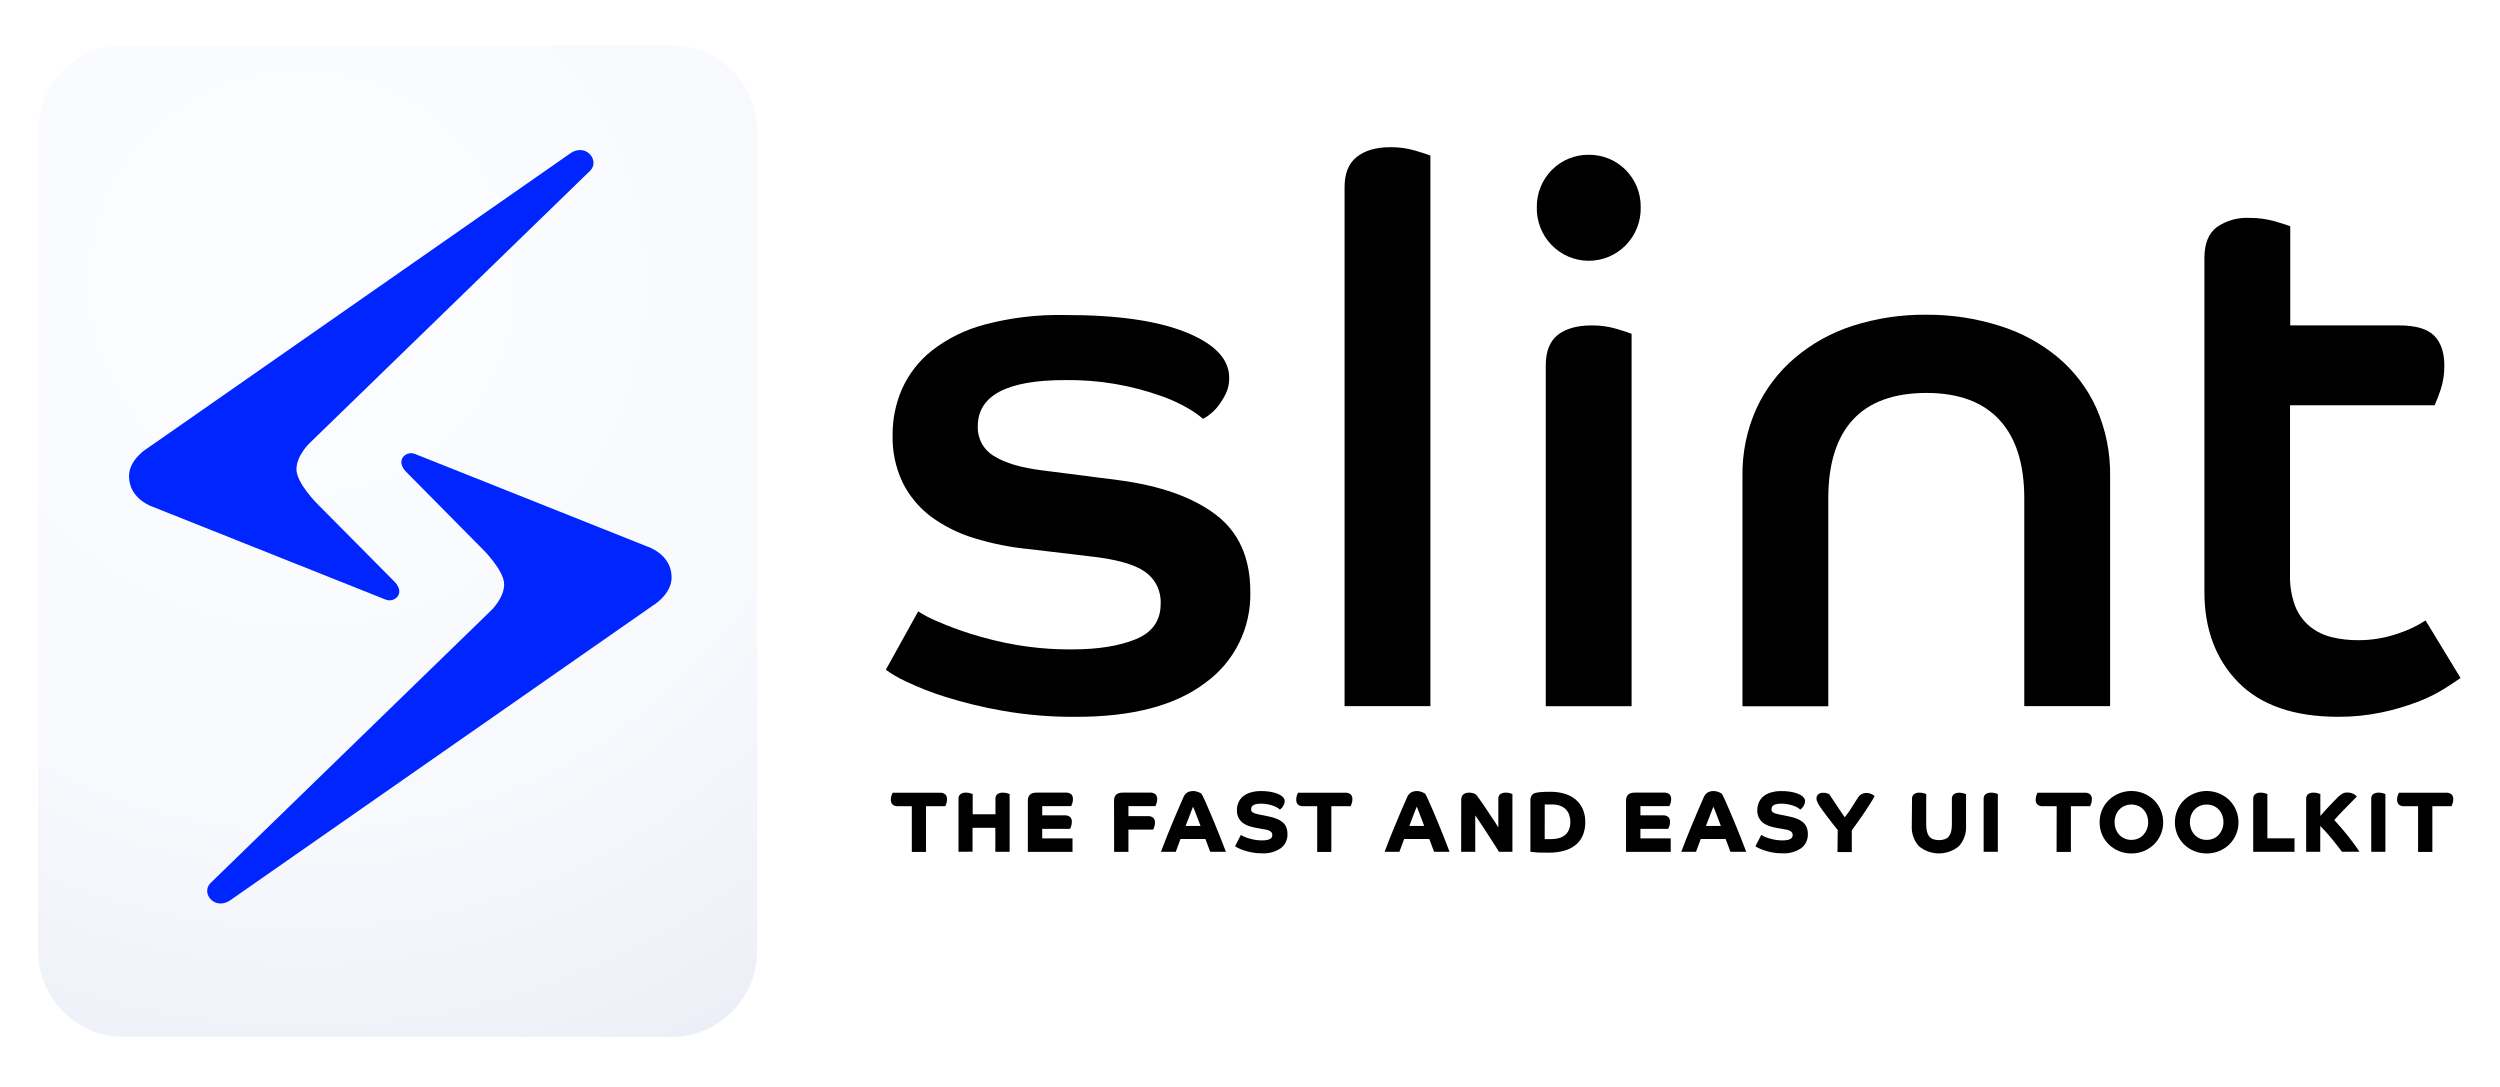
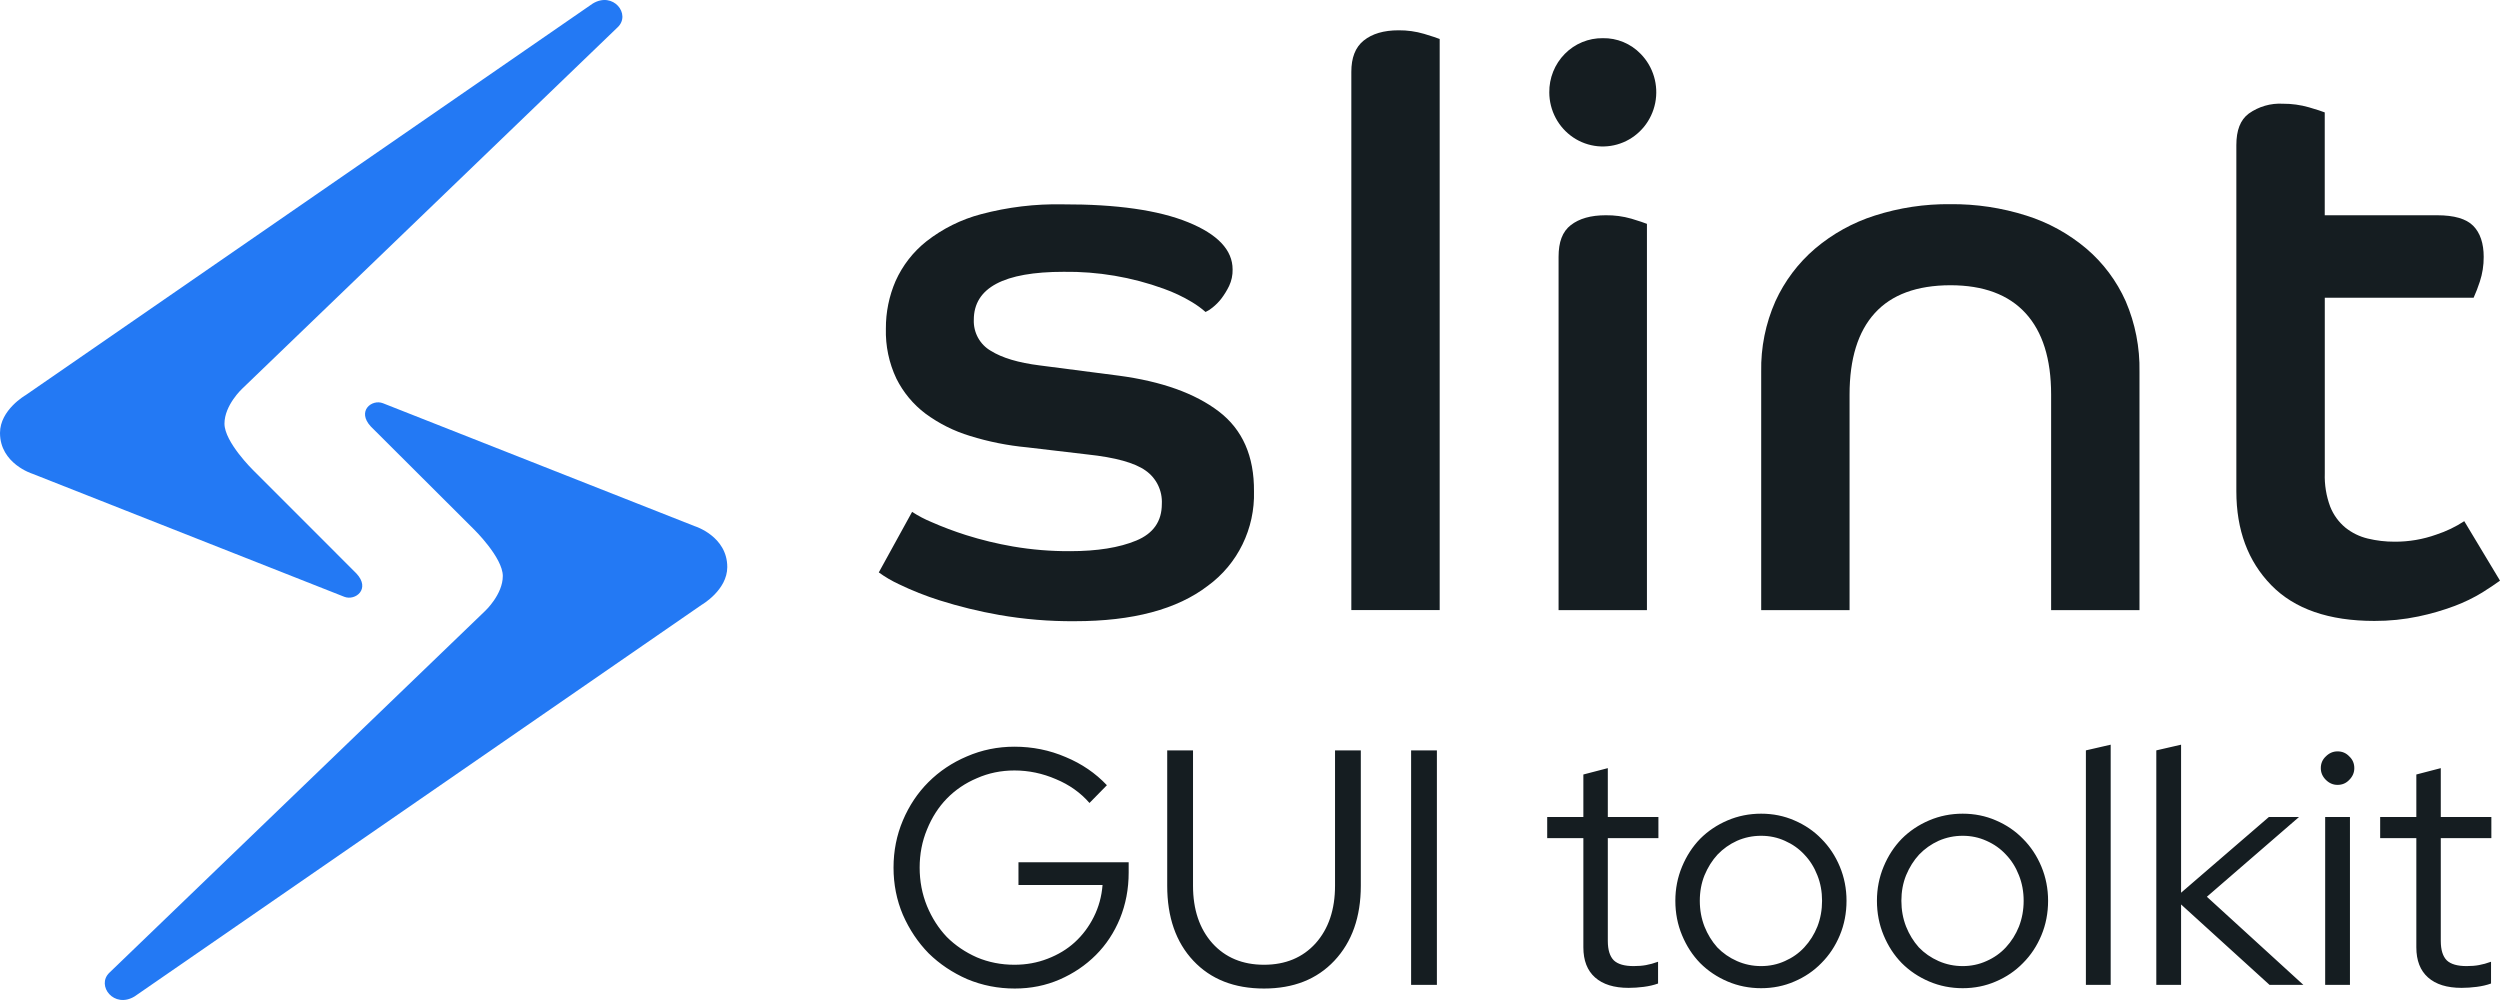
- <svg xmlns="http://www.w3.org/2000/svg" width="214" height="93" viewBox="0 0 214 93" fill="none">
-   <path d="M57.487 3.875H10.583C6.535 3.875 3.254 7.18 3.254 11.256V81.375C3.254 85.451 6.535 88.756 10.583 88.756H57.487C61.534 88.756 64.816 85.451 64.816 81.375V11.256C64.816 7.18 61.534 3.875 57.487 3.875Z" fill="url(#paint0_radial_1014_7487)" />
-   <path d="M19.641 77.109L55.856 51.855C55.856 51.855 57.49 50.91 57.49 49.419C57.49 47.434 55.424 46.788 55.424 46.788L35.501 38.85C34.79 38.569 33.811 39.359 34.727 40.352L41.323 47.017C41.323 47.017 43.155 48.825 43.155 50.013C43.155 51.202 42.034 52.261 42.034 52.261L18.029 75.581C17.175 76.411 18.322 77.917 19.641 77.109Z" fill="#0025FF" />
-   <path d="M48.894 13.075L12.679 38.329C12.679 38.329 11.044 39.274 11.044 40.765C11.044 42.75 13.111 43.396 13.111 43.396L33.034 51.334C33.745 51.611 34.727 50.825 33.808 49.832L27.208 43.178C27.208 43.178 25.376 41.37 25.376 40.178C25.376 38.986 26.501 37.931 26.501 37.931L50.521 14.61C51.36 13.769 50.202 12.263 48.894 13.075Z" fill="#0025FF" />
-   <path d="M78.051 69.012H76.879C76.706 69.029 76.534 68.977 76.399 68.868C76.349 68.812 76.31 68.746 76.285 68.674C76.261 68.602 76.251 68.527 76.256 68.451C76.255 68.326 76.275 68.201 76.314 68.082C76.34 68.005 76.372 67.929 76.41 67.857H80.441C80.613 67.839 80.786 67.891 80.921 68.001C80.971 68.057 81.01 68.123 81.034 68.195C81.059 68.266 81.069 68.342 81.064 68.418C81.066 68.543 81.046 68.668 81.005 68.787C80.981 68.865 80.95 68.941 80.91 69.012H79.268V72.924H78.051V69.012Z" fill="black" />
-   <path d="M82.049 72.913V68.396C82.04 68.316 82.052 68.235 82.083 68.161C82.114 68.087 82.163 68.021 82.225 67.971C82.363 67.884 82.524 67.842 82.687 67.85C82.811 67.847 82.934 67.865 83.053 67.901L83.262 67.968V69.702H85.212V68.396C85.203 68.316 85.215 68.235 85.245 68.161C85.276 68.087 85.325 68.021 85.388 67.971C85.525 67.884 85.686 67.842 85.849 67.85C85.973 67.847 86.097 67.865 86.216 67.901L86.424 67.968V72.913H85.201V70.857H83.251V72.902L82.049 72.913Z" fill="black" />
-   <path d="M87.982 68.55C87.982 68.082 88.224 67.849 88.715 67.849H91.221C91.394 67.833 91.566 67.884 91.701 67.993C91.752 68.049 91.79 68.115 91.815 68.187C91.84 68.259 91.85 68.335 91.844 68.41C91.845 68.536 91.825 68.66 91.785 68.779C91.759 68.856 91.727 68.932 91.69 69.004H89.213V69.794H91.126C91.298 69.778 91.471 69.829 91.606 69.938C91.656 69.994 91.695 70.06 91.72 70.132C91.744 70.204 91.754 70.279 91.749 70.355C91.749 70.481 91.73 70.605 91.69 70.724C91.663 70.801 91.632 70.876 91.595 70.949H89.213V71.769H91.807V72.92H87.982V68.55Z" fill="black" />
-   <path d="M95.362 68.55C95.362 68.082 95.604 67.849 96.095 67.849H98.433C98.605 67.833 98.777 67.884 98.913 67.993C98.963 68.049 99.002 68.115 99.027 68.187C99.051 68.259 99.061 68.335 99.056 68.41C99.056 68.536 99.036 68.66 98.997 68.779C98.97 68.856 98.939 68.932 98.902 69.004H96.593V69.861H98.242C98.415 69.844 98.587 69.895 98.722 70.004C98.773 70.061 98.811 70.127 98.836 70.198C98.861 70.27 98.871 70.346 98.865 70.421C98.866 70.547 98.846 70.672 98.806 70.791C98.78 70.868 98.748 70.943 98.711 71.016H96.593V72.92H95.369L95.362 68.55Z" fill="black" />
-   <path d="M99.378 72.913C99.481 72.637 99.603 72.316 99.745 71.95C99.891 71.58 100.049 71.193 100.217 70.783C100.386 70.374 100.562 69.953 100.745 69.525C100.928 69.097 101.111 68.683 101.284 68.285C101.348 68.105 101.467 67.95 101.624 67.842C101.786 67.751 101.97 67.707 102.156 67.716C102.238 67.715 102.321 67.725 102.401 67.746C102.476 67.762 102.548 67.785 102.617 67.816C102.671 67.837 102.722 67.863 102.771 67.894L102.845 67.938C102.951 68.127 103.047 68.322 103.134 68.521C103.255 68.787 103.383 69.086 103.526 69.418C103.669 69.75 103.816 70.097 103.966 70.462C104.116 70.828 104.259 71.171 104.387 71.499L104.728 72.37C104.827 72.621 104.893 72.802 104.933 72.913H103.592C103.538 72.77 103.48 72.611 103.416 72.437C103.354 72.26 103.273 72.068 103.182 71.82H101.049C100.972 72.027 100.902 72.215 100.84 72.389C100.778 72.562 100.716 72.736 100.646 72.913H99.378ZM102.764 70.698C102.716 70.566 102.658 70.414 102.595 70.252L102.412 69.772C102.354 69.617 102.299 69.473 102.247 69.344C102.196 69.215 102.156 69.115 102.126 69.052C102.097 69.119 102.057 69.219 102.009 69.344L101.848 69.765L101.665 70.241L101.489 70.698H102.764Z" fill="black" />
-   <path d="M106.219 71.466C106.282 71.509 106.349 71.548 106.417 71.581C106.543 71.641 106.673 71.693 106.806 71.736C106.984 71.791 107.165 71.838 107.348 71.876C107.568 71.918 107.791 71.939 108.015 71.938C108.172 71.942 108.33 71.928 108.484 71.898C108.58 71.878 108.672 71.842 108.755 71.791C108.813 71.756 108.856 71.703 108.88 71.639C108.9 71.584 108.91 71.525 108.909 71.466C108.909 71.41 108.896 71.354 108.871 71.304C108.847 71.253 108.811 71.209 108.766 71.174C108.606 71.073 108.424 71.011 108.235 70.994L107.502 70.861C107.304 70.823 107.108 70.774 106.916 70.713C106.729 70.651 106.553 70.561 106.392 70.448C106.24 70.33 106.115 70.182 106.025 70.012C105.923 69.809 105.873 69.583 105.879 69.355C105.878 69.136 105.921 68.919 106.003 68.717C106.085 68.518 106.21 68.34 106.37 68.196C106.561 68.038 106.781 67.918 107.018 67.846C107.316 67.753 107.627 67.71 107.938 67.716C108.161 67.713 108.384 67.727 108.605 67.757C108.771 67.778 108.935 67.811 109.096 67.857C109.211 67.886 109.322 67.925 109.429 67.975C109.495 68.001 109.557 68.033 109.616 68.071C109.707 68.123 109.788 68.192 109.855 68.274C109.93 68.357 109.971 68.467 109.968 68.58C109.968 68.662 109.953 68.743 109.924 68.82C109.896 68.894 109.861 68.964 109.818 69.03C109.78 69.091 109.734 69.147 109.682 69.196C109.643 69.235 109.601 69.27 109.558 69.303C109.492 69.238 109.418 69.182 109.338 69.137C109.223 69.067 109.1 69.011 108.971 68.971C108.819 68.916 108.662 68.874 108.502 68.846C108.317 68.809 108.127 68.792 107.938 68.794C107.785 68.789 107.632 68.805 107.484 68.842C107.392 68.863 107.306 68.904 107.231 68.96C107.179 69.001 107.141 69.056 107.121 69.119C107.106 69.172 107.097 69.226 107.095 69.281C107.096 69.324 107.102 69.366 107.114 69.407C107.133 69.452 107.163 69.491 107.202 69.521C107.262 69.565 107.329 69.599 107.399 69.624C107.513 69.663 107.63 69.693 107.748 69.717L108.524 69.872C108.775 69.916 109.02 69.984 109.257 70.075C109.447 70.145 109.624 70.246 109.781 70.374C109.922 70.487 110.031 70.634 110.1 70.802C110.176 70.992 110.212 71.195 110.206 71.4C110.216 71.633 110.169 71.866 110.069 72.077C109.968 72.288 109.818 72.471 109.631 72.61C109.151 72.928 108.581 73.081 108.008 73.046C107.714 73.046 107.421 73.019 107.132 72.964C106.895 72.916 106.661 72.854 106.432 72.776C106.266 72.717 106.104 72.649 105.945 72.573C105.867 72.535 105.792 72.49 105.721 72.44L106.219 71.466Z" fill="black" />
-   <path d="M112.753 69.012H111.58C111.408 69.029 111.235 68.977 111.1 68.868C111.05 68.811 111.012 68.745 110.987 68.674C110.963 68.602 110.953 68.526 110.958 68.451C110.955 68.325 110.975 68.2 111.016 68.082C111.039 68.003 111.071 67.927 111.111 67.857H115.142C115.315 67.84 115.487 67.891 115.622 68.001C115.673 68.057 115.712 68.123 115.736 68.194C115.761 68.266 115.771 68.342 115.765 68.418C115.766 68.543 115.746 68.668 115.707 68.787C115.68 68.864 115.648 68.939 115.611 69.012H113.962V72.924H112.753V69.012Z" fill="black" />
-   <path d="M118.524 72.913C118.627 72.637 118.749 72.316 118.891 71.95C119.037 71.58 119.195 71.193 119.364 70.783C119.532 70.374 119.708 69.953 119.891 69.525C120.075 69.097 120.258 68.683 120.43 68.285C120.497 68.106 120.616 67.952 120.771 67.842C120.933 67.751 121.117 67.707 121.302 67.716C121.385 67.715 121.467 67.725 121.548 67.746C121.622 67.762 121.694 67.785 121.764 67.816C121.818 67.836 121.87 67.862 121.918 67.894L121.991 67.938C122.099 68.126 122.195 68.321 122.28 68.521C122.403 68.787 122.535 69.086 122.676 69.418C122.815 69.75 122.962 70.097 123.112 70.462C123.263 70.828 123.405 71.171 123.534 71.499C123.662 71.828 123.779 72.115 123.874 72.37C123.97 72.625 124.043 72.802 124.08 72.913H122.757C122.706 72.77 122.647 72.611 122.581 72.437C122.519 72.26 122.442 72.068 122.35 71.82H120.192C120.115 72.027 120.045 72.215 119.983 72.389C119.921 72.562 119.858 72.736 119.789 72.913H118.524ZM121.91 70.698C121.863 70.566 121.808 70.414 121.742 70.252L121.559 69.772C121.5 69.617 121.445 69.473 121.394 69.344C121.342 69.215 121.302 69.115 121.273 69.052C121.243 69.119 121.207 69.219 121.156 69.344L120.994 69.765C120.936 69.92 120.877 70.078 120.811 70.241C120.745 70.403 120.69 70.555 120.639 70.698H121.91Z" fill="black" />
-   <path d="M125.08 68.492C125.076 68.383 125.095 68.275 125.135 68.174C125.169 68.096 125.223 68.028 125.293 67.979C125.356 67.93 125.43 67.895 125.509 67.879C125.588 67.858 125.669 67.848 125.751 67.85C125.892 67.844 126.033 67.868 126.165 67.92C126.235 67.947 126.301 67.983 126.363 68.027C126.385 68.049 126.44 68.123 126.524 68.241C126.608 68.359 126.714 68.503 126.835 68.676C126.956 68.85 127.081 69.045 127.22 69.248L127.63 69.861C127.759 70.06 127.883 70.23 127.997 70.415C128.111 70.599 128.195 70.721 128.257 70.824V68.396C128.248 68.316 128.26 68.235 128.291 68.161C128.322 68.087 128.37 68.021 128.433 67.971C128.572 67.884 128.735 67.841 128.898 67.85C129.022 67.847 129.146 67.864 129.265 67.901L129.463 67.968V72.913H128.312C128.268 72.839 128.202 72.728 128.107 72.581C128.012 72.433 127.909 72.263 127.784 72.079L127.396 71.477C127.253 71.263 127.117 71.053 126.986 70.846C126.854 70.64 126.722 70.444 126.597 70.263C126.473 70.082 126.374 69.924 126.282 69.798V72.913H125.076L125.08 68.492Z" fill="black" />
-   <path d="M131.002 68.507C130.999 68.411 131.014 68.316 131.046 68.226C131.07 68.154 131.109 68.087 131.159 68.03C131.204 67.98 131.259 67.939 131.321 67.912C131.379 67.884 131.443 67.865 131.507 67.857C131.641 67.829 131.777 67.81 131.914 67.802C132.094 67.783 132.354 67.776 132.702 67.776C133.12 67.77 133.536 67.827 133.937 67.945C134.283 68.045 134.605 68.216 134.882 68.447C135.143 68.669 135.35 68.948 135.487 69.263C135.635 69.613 135.707 69.99 135.699 70.37C135.706 70.749 135.639 71.125 135.502 71.477C135.372 71.794 135.17 72.075 134.912 72.297C134.625 72.533 134.293 72.708 133.937 72.81C133.497 72.935 133.042 72.994 132.585 72.987C132.031 72.987 131.636 72.987 131.394 72.954L131.002 72.913V68.507ZM132.226 71.828H132.42C132.518 71.828 132.64 71.828 132.786 71.828C133.011 71.83 133.236 71.801 133.453 71.743C133.642 71.691 133.817 71.6 133.97 71.477C134.116 71.352 134.23 71.194 134.303 71.016C134.385 70.804 134.425 70.579 134.421 70.352C134.422 70.148 134.39 69.946 134.325 69.754C134.264 69.577 134.165 69.416 134.036 69.281C133.897 69.142 133.729 69.037 133.545 68.972C133.32 68.893 133.083 68.856 132.845 68.861C132.654 68.861 132.508 68.861 132.405 68.861C132.347 68.856 132.288 68.856 132.229 68.861L132.226 71.828Z" fill="black" />
-   <path d="M139.188 68.55C139.188 68.082 139.43 67.849 139.921 67.849H142.427C142.6 67.833 142.772 67.884 142.907 67.993C142.958 68.049 142.997 68.115 143.021 68.187C143.046 68.259 143.056 68.335 143.05 68.41C143.051 68.536 143.031 68.66 142.992 68.779C142.967 68.857 142.935 68.932 142.896 69.004H140.419V69.794H142.332C142.504 69.778 142.677 69.829 142.812 69.938C142.863 69.994 142.901 70.06 142.926 70.132C142.95 70.204 142.96 70.279 142.955 70.355C142.957 70.481 142.937 70.606 142.896 70.724C142.871 70.802 142.839 70.877 142.801 70.949H140.419V71.769H143.014V72.92H139.188V68.55Z" fill="black" />
-   <path d="M143.919 72.913C144.021 72.637 144.143 72.316 144.285 71.95C144.432 71.58 144.589 71.193 144.758 70.783C144.926 70.374 145.102 69.953 145.285 69.525C145.469 69.097 145.652 68.683 145.824 68.285C145.891 68.106 146.01 67.952 146.165 67.842C146.327 67.751 146.511 67.707 146.696 67.716C146.779 67.715 146.862 67.725 146.942 67.746C147.016 67.762 147.089 67.785 147.158 67.816C147.212 67.836 147.264 67.862 147.312 67.894L147.385 67.938C147.493 68.126 147.59 68.321 147.675 68.521C147.796 68.787 147.927 69.086 148.067 69.418C148.206 69.75 148.356 70.097 148.506 70.462C148.657 70.828 148.8 71.171 148.928 71.499C149.056 71.828 149.173 72.115 149.269 72.37C149.364 72.625 149.437 72.802 149.474 72.913H148.125C148.074 72.77 148.015 72.611 147.949 72.437C147.887 72.26 147.81 72.068 147.715 71.82H145.582C145.505 72.027 145.436 72.215 145.373 72.389C145.311 72.562 145.249 72.736 145.179 72.913H143.919ZM147.305 70.698C147.257 70.566 147.202 70.414 147.136 70.252L146.953 69.772C146.894 69.617 146.839 69.473 146.788 69.344C146.737 69.215 146.696 69.115 146.667 69.052C146.638 69.119 146.601 69.219 146.55 69.344L146.388 69.765C146.33 69.92 146.271 70.078 146.205 70.241L146.029 70.698H147.305Z" fill="black" />
-   <path d="M150.764 71.466C150.827 71.509 150.893 71.548 150.962 71.581C151.087 71.642 151.217 71.694 151.35 71.736C151.528 71.792 151.709 71.839 151.892 71.876C152.112 71.918 152.335 71.939 152.559 71.939C152.717 71.941 152.874 71.928 153.028 71.898C153.124 71.878 153.216 71.842 153.299 71.791C153.355 71.754 153.398 71.701 153.424 71.64C153.443 71.584 153.453 71.525 153.453 71.466C153.453 71.41 153.44 71.354 153.416 71.304C153.391 71.253 153.355 71.209 153.31 71.175C153.149 71.074 152.968 71.012 152.779 70.994L152.046 70.861C151.848 70.824 151.652 70.775 151.46 70.713C151.273 70.652 151.096 70.562 150.936 70.448C150.784 70.331 150.659 70.183 150.57 70.012C150.465 69.809 150.415 69.583 150.423 69.355C150.421 69.136 150.463 68.919 150.548 68.717C150.627 68.516 150.752 68.338 150.914 68.196C151.104 68.037 151.325 67.917 151.563 67.846C151.86 67.753 152.171 67.709 152.482 67.717C152.705 67.713 152.928 67.727 153.149 67.757C153.315 67.778 153.479 67.811 153.64 67.857C153.754 67.887 153.866 67.926 153.974 67.975C154.038 68.002 154.101 68.034 154.161 68.071C154.25 68.125 154.331 68.194 154.399 68.274C154.473 68.358 154.513 68.467 154.512 68.58C154.512 68.662 154.497 68.743 154.468 68.82C154.439 68.893 154.403 68.963 154.362 69.03C154.322 69.09 154.276 69.145 154.227 69.197L154.102 69.303C154.035 69.24 153.961 69.184 153.882 69.137C153.767 69.068 153.644 69.012 153.516 68.971C153.363 68.916 153.206 68.874 153.047 68.846C152.861 68.809 152.672 68.792 152.482 68.794C152.329 68.789 152.177 68.805 152.028 68.842C151.936 68.862 151.85 68.902 151.775 68.96C151.721 68.999 151.683 69.055 151.665 69.119C151.648 69.171 151.64 69.226 151.64 69.281C151.638 69.324 151.645 69.366 151.658 69.407C151.675 69.453 151.705 69.493 151.746 69.521C151.806 69.566 151.873 69.601 151.944 69.625C152.058 69.663 152.174 69.694 152.292 69.717L153.069 69.872C153.319 69.917 153.564 69.985 153.802 70.075C153.991 70.146 154.167 70.247 154.326 70.374C154.464 70.489 154.573 70.636 154.644 70.802C154.719 70.992 154.755 71.195 154.751 71.4C154.76 71.633 154.712 71.866 154.612 72.077C154.512 72.288 154.362 72.471 154.175 72.61C153.694 72.927 153.125 73.079 152.552 73.046C152.258 73.047 151.965 73.02 151.676 72.964C151.439 72.918 151.205 72.855 150.976 72.776C150.81 72.718 150.648 72.65 150.489 72.573C150.411 72.536 150.336 72.492 150.265 72.44L150.764 71.466Z" fill="black" />
-   <path d="M157.308 71.046C157.195 70.905 157.074 70.758 156.942 70.595C156.81 70.433 156.693 70.274 156.575 70.119L156.249 69.688C156.147 69.555 156.066 69.444 156.004 69.355C155.942 69.267 155.901 69.208 155.839 69.126C155.778 69.042 155.722 68.955 155.67 68.865C155.621 68.778 155.578 68.688 155.542 68.595C155.509 68.518 155.492 68.435 155.491 68.352C155.487 68.281 155.5 68.211 155.529 68.147C155.557 68.082 155.601 68.026 155.656 67.983C155.772 67.899 155.912 67.856 156.055 67.861C156.173 67.858 156.29 67.874 156.403 67.909C156.465 67.926 156.525 67.95 156.583 67.979L156.869 68.414C156.986 68.591 157.107 68.783 157.235 68.964C157.363 69.145 157.488 69.333 157.601 69.514C157.715 69.695 157.829 69.839 157.917 69.957C158.005 69.839 158.096 69.71 158.191 69.588C158.287 69.466 158.382 69.307 158.477 69.16L158.756 68.724C158.847 68.58 158.928 68.448 159.009 68.326C159.038 68.281 159.075 68.23 159.115 68.178C159.158 68.121 159.21 68.071 159.269 68.03C159.335 67.983 159.408 67.945 159.485 67.92C159.579 67.888 159.679 67.873 159.778 67.875C159.862 67.875 159.946 67.886 160.027 67.909C160.099 67.929 160.169 67.955 160.236 67.986C160.289 68.011 160.339 68.04 160.386 68.075L160.467 68.141C160.427 68.222 160.364 68.337 160.284 68.477C160.203 68.617 160.101 68.772 159.987 68.949L159.621 69.507L159.225 70.086C159.093 70.274 158.965 70.455 158.84 70.625C158.715 70.795 158.606 70.942 158.514 71.071V72.939H157.29L157.308 71.046Z" fill="black" />
-   <path d="M163.67 68.396C163.661 68.316 163.673 68.235 163.703 68.161C163.734 68.087 163.783 68.021 163.846 67.971C163.984 67.884 164.145 67.842 164.307 67.85C164.431 67.848 164.555 67.865 164.674 67.901L164.883 67.968V70.551C164.88 70.748 164.899 70.945 164.938 71.138C164.967 71.292 165.029 71.438 165.121 71.566C165.208 71.682 165.324 71.773 165.458 71.828C165.797 71.946 166.166 71.946 166.506 71.828C166.639 71.772 166.756 71.681 166.843 71.566C166.933 71.438 166.995 71.292 167.026 71.138C167.065 70.945 167.084 70.748 167.081 70.551V68.403C167.073 68.323 167.084 68.242 167.115 68.168C167.146 68.094 167.195 68.029 167.257 67.979C167.395 67.892 167.556 67.849 167.719 67.857C167.843 67.855 167.967 67.873 168.085 67.909L168.294 67.975V70.676C168.331 71.317 168.115 71.945 167.693 72.426C167.209 72.831 166.6 73.053 165.971 73.053C165.342 73.053 164.732 72.831 164.249 72.426C164.039 72.188 163.878 71.912 163.775 71.611C163.672 71.311 163.629 70.993 163.648 70.676L163.67 68.396Z" fill="black" />
-   <path d="M169.8 72.913V68.396C169.792 68.316 169.803 68.235 169.834 68.161C169.865 68.087 169.914 68.021 169.976 67.971C170.114 67.884 170.275 67.842 170.438 67.85C170.562 67.847 170.686 67.865 170.804 67.901L171.013 67.968V72.913H169.8Z" fill="black" />
-   <path d="M176.052 69.012H174.879C174.707 69.028 174.534 68.977 174.399 68.868C174.349 68.811 174.31 68.745 174.286 68.674C174.261 68.602 174.251 68.526 174.256 68.451C174.254 68.325 174.274 68.2 174.315 68.082C174.339 68.004 174.371 67.928 174.41 67.857H178.441C178.613 67.84 178.785 67.891 178.921 68.001C178.971 68.057 179.01 68.123 179.035 68.194C179.059 68.266 179.069 68.342 179.064 68.418C179.066 68.543 179.046 68.668 179.005 68.787C178.98 68.864 178.948 68.94 178.91 69.012H177.268V72.924H176.044L176.052 69.012Z" fill="black" />
-   <path d="M179.727 70.381C179.724 70.021 179.795 69.664 179.936 69.333C180.069 69.015 180.265 68.727 180.511 68.488C180.76 68.244 181.054 68.052 181.376 67.923C181.878 67.715 182.428 67.658 182.961 67.758C183.494 67.858 183.987 68.112 184.381 68.488C184.759 68.865 185.016 69.349 185.119 69.875C185.221 70.401 185.165 70.947 184.956 71.44C184.821 71.757 184.625 72.044 184.381 72.285C183.86 72.786 183.166 73.063 182.446 73.056C182.079 73.059 181.716 72.989 181.376 72.85C181.055 72.718 180.762 72.526 180.511 72.285C180.261 72.039 180.062 71.745 179.927 71.419C179.792 71.094 179.724 70.744 179.727 70.392V70.381ZM182.446 71.894C182.645 71.895 182.841 71.856 183.025 71.78C183.196 71.705 183.351 71.596 183.479 71.459C183.605 71.317 183.706 71.155 183.776 70.979C183.918 70.592 183.918 70.166 183.776 69.779C183.708 69.602 183.607 69.439 183.479 69.3C183.352 69.162 183.197 69.054 183.025 68.982C182.654 68.83 182.238 68.83 181.867 68.982C181.694 69.053 181.539 69.162 181.413 69.3C181.282 69.437 181.181 69.601 181.116 69.779C180.974 70.166 180.974 70.592 181.116 70.979C181.184 71.156 181.284 71.319 181.413 71.459C181.54 71.596 181.695 71.706 181.867 71.78C182.05 71.857 182.247 71.896 182.446 71.894Z" fill="black" />
-   <path d="M186.173 70.381C186.17 70.021 186.241 69.664 186.382 69.333C186.515 69.015 186.71 68.727 186.957 68.488C187.205 68.244 187.499 68.052 187.822 67.923C188.323 67.715 188.874 67.658 189.407 67.758C189.94 67.858 190.433 68.112 190.826 68.488C191.205 68.865 191.462 69.349 191.564 69.875C191.667 70.401 191.61 70.947 191.402 71.44C191.266 71.757 191.071 72.044 190.826 72.285C190.306 72.786 189.612 73.063 188.892 73.056C188.525 73.059 188.161 72.989 187.822 72.85C187.501 72.718 187.207 72.526 186.957 72.285C186.706 72.039 186.508 71.745 186.373 71.419C186.238 71.094 186.17 70.744 186.173 70.392V70.381ZM188.892 71.894C189.09 71.895 189.287 71.856 189.471 71.78C189.642 71.705 189.797 71.596 189.925 71.459C190.051 71.317 190.151 71.155 190.222 70.979C190.363 70.592 190.363 70.166 190.222 69.779C190.154 69.602 190.053 69.439 189.925 69.3C189.798 69.162 189.643 69.054 189.471 68.982C189.099 68.83 188.684 68.83 188.313 68.982C188.14 69.053 187.985 69.162 187.858 69.3C187.728 69.437 187.627 69.601 187.561 69.779C187.42 70.166 187.42 70.592 187.561 70.979C187.629 71.156 187.73 71.319 187.858 71.459C187.986 71.596 188.141 71.706 188.313 71.78C188.496 71.857 188.693 71.896 188.892 71.894Z" fill="black" />
-   <path d="M192.875 72.913V68.396C192.866 68.316 192.878 68.235 192.909 68.161C192.939 68.087 192.988 68.021 193.051 67.971C193.189 67.884 193.35 67.842 193.512 67.85C193.636 67.848 193.76 67.865 193.879 67.901L194.088 67.968V71.761H196.411V72.913H192.875Z" fill="black" />
-   <path d="M197.408 72.913V68.395C197.399 68.316 197.411 68.235 197.441 68.16C197.472 68.086 197.521 68.021 197.584 67.971C197.722 67.884 197.883 67.842 198.045 67.849C198.169 67.847 198.293 67.865 198.412 67.901L198.621 67.967V69.846C198.734 69.717 198.859 69.576 198.987 69.429L199.408 68.975L199.826 68.539C199.962 68.403 200.086 68.285 200.193 68.17C200.287 68.085 200.39 68.009 200.5 67.945C200.634 67.868 200.786 67.831 200.94 67.838C201.044 67.836 201.148 67.849 201.248 67.879C201.331 67.901 201.411 67.933 201.486 67.975C201.545 68.006 201.601 68.045 201.651 68.089C201.686 68.117 201.718 68.15 201.746 68.185L201.578 68.355L201.266 68.669L200.874 69.071L200.456 69.499C200.321 69.639 200.193 69.768 200.09 69.894C199.987 70.019 199.885 70.115 199.815 70.196C200.02 70.418 200.215 70.636 200.401 70.85C200.588 71.064 200.768 71.281 200.94 71.499C201.112 71.717 201.285 71.942 201.453 72.171C201.622 72.4 201.794 72.643 201.97 72.909H200.467C200.339 72.736 200.2 72.54 200.042 72.348C199.885 72.156 199.727 71.949 199.562 71.75C199.397 71.551 199.233 71.359 199.068 71.178C198.903 70.997 198.749 70.835 198.613 70.698V72.913H197.408Z" fill="black" />
-   <path d="M202.978 72.913V68.396C202.969 68.316 202.98 68.235 203.011 68.161C203.042 68.087 203.091 68.021 203.153 67.971C203.291 67.884 203.453 67.842 203.615 67.85C203.739 67.847 203.863 67.865 203.982 67.901L204.19 67.968V72.913H202.978Z" fill="black" />
-   <path d="M206.986 69.012H205.814C205.641 69.028 205.469 68.977 205.334 68.868C205.284 68.811 205.245 68.745 205.22 68.674C205.196 68.602 205.186 68.526 205.191 68.451C205.188 68.325 205.208 68.2 205.249 68.082C205.274 68.004 205.306 67.928 205.345 67.857H209.376C209.548 67.84 209.72 67.891 209.856 68.001C209.906 68.057 209.945 68.123 209.969 68.194C209.994 68.266 210.004 68.342 209.998 68.418C210.001 68.543 209.981 68.668 209.94 68.787C209.915 68.864 209.883 68.94 209.845 69.012H208.21V72.924H206.986V69.012Z" fill="black" />
-   <path d="M104.068 44.053C102.09 42.557 99.317 41.573 95.75 41.101L89.176 40.259C87.413 40.04 86.059 39.639 85.116 39.056C84.669 38.801 84.301 38.428 84.051 37.976C83.8 37.524 83.679 37.012 83.698 36.495C83.698 33.852 86.19 32.533 91.174 32.535C94.007 32.495 96.824 32.968 99.492 33.93C100.31 34.22 101.098 34.59 101.844 35.037C102.243 35.274 102.621 35.546 102.973 35.849C103.182 35.753 103.377 35.629 103.552 35.48C103.827 35.267 104.073 35.019 104.285 34.742C104.533 34.417 104.749 34.069 104.93 33.701C105.131 33.276 105.23 32.81 105.219 32.339C105.219 30.738 103.984 29.439 101.514 28.442C99.045 27.446 95.574 26.954 91.104 26.966C88.811 26.919 86.522 27.192 84.303 27.778C82.654 28.208 81.108 28.97 79.759 30.018C78.661 30.889 77.788 32.013 77.212 33.295C76.673 34.533 76.399 35.871 76.406 37.222C76.369 38.643 76.668 40.052 77.278 41.333C77.85 42.472 78.677 43.461 79.693 44.223C80.816 45.045 82.07 45.669 83.401 46.068C84.945 46.543 86.532 46.858 88.139 47.009L93.167 47.607C95.488 47.853 97.099 48.296 98 48.935C98.442 49.24 98.798 49.654 99.035 50.138C99.272 50.621 99.381 51.158 99.352 51.696C99.352 53.125 98.644 54.132 97.227 54.715C95.81 55.298 93.984 55.589 91.749 55.589C90.153 55.599 88.559 55.469 86.985 55.202C85.664 54.971 84.359 54.653 83.079 54.25C82.104 53.943 81.147 53.584 80.21 53.176C79.648 52.944 79.109 52.663 78.597 52.334L75.827 57.331C76.353 57.711 76.914 58.038 77.502 58.309C78.597 58.834 79.729 59.279 80.888 59.642C82.504 60.149 84.152 60.55 85.82 60.841C87.905 61.205 90.018 61.379 92.134 61.361C96.949 61.361 100.634 60.387 103.189 58.438C104.412 57.554 105.401 56.382 106.07 55.024C106.739 53.666 107.067 52.163 107.026 50.648C107.026 47.747 106.04 45.549 104.068 44.053Z" fill="black" />
-   <path d="M119.027 12.6C117.781 12.6 116.828 12.884 116.124 13.445C115.421 14.006 115.095 14.873 115.095 16.028V60.443H122.442V13.315C122.226 13.227 121.797 13.087 121.152 12.895C120.462 12.692 119.745 12.592 119.027 12.6Z" fill="black" />
-   <path d="M135.993 13.249C135.408 13.243 134.829 13.354 134.288 13.577C133.747 13.799 133.255 14.127 132.842 14.543C132.428 14.959 132.101 15.454 131.88 15.998C131.658 16.543 131.546 17.126 131.551 17.714C131.534 18.313 131.637 18.91 131.852 19.468C132.068 20.026 132.393 20.535 132.808 20.965C133.222 21.395 133.718 21.736 134.266 21.97C134.814 22.203 135.403 22.323 135.998 22.323C136.593 22.323 137.182 22.203 137.73 21.97C138.278 21.736 138.774 21.395 139.189 20.965C139.603 20.535 139.928 20.026 140.144 19.468C140.36 18.91 140.462 18.313 140.445 17.714C140.45 17.125 140.338 16.541 140.116 15.995C139.893 15.45 139.565 14.955 139.151 14.539C138.736 14.123 138.243 13.795 137.701 13.573C137.159 13.352 136.578 13.242 135.993 13.249Z" fill="black" />
-   <path d="M136.249 27.856C135.003 27.856 134.036 28.127 133.347 28.668C132.658 29.209 132.315 30.085 132.317 31.296V60.45H139.664V28.572C139.448 28.483 139.019 28.343 138.374 28.148C137.684 27.946 136.968 27.848 136.249 27.856Z" fill="black" />
-   <path d="M176.206 30.631C174.736 29.399 173.038 28.472 171.211 27.904C169.169 27.253 167.039 26.928 164.897 26.941C162.766 26.918 160.645 27.236 158.613 27.882C156.794 28.461 155.105 29.395 153.644 30.631C152.243 31.82 151.117 33.304 150.346 34.978C149.527 36.803 149.121 38.789 149.155 40.791V60.458H156.502V42.658C156.502 39.706 157.201 37.466 158.598 35.938C159.996 34.41 162.095 33.642 164.897 33.635C167.646 33.635 169.729 34.403 171.149 35.938C172.568 37.473 173.278 39.713 173.278 42.658V60.443H180.625V40.776C180.658 38.777 180.262 36.794 179.463 34.964C178.712 33.293 177.599 31.812 176.206 30.631Z" fill="black" />
-   <path d="M207.628 53.11C206.905 53.579 206.126 53.951 205.308 54.217C204.19 54.612 203.012 54.809 201.827 54.8C201.078 54.803 200.331 54.717 199.603 54.542C198.92 54.381 198.282 54.07 197.734 53.63C197.177 53.173 196.744 52.582 196.477 51.91C196.147 51.03 195.994 50.093 196.026 49.154V34.691H208.401C208.598 34.257 208.771 33.812 208.918 33.358C209.137 32.693 209.245 31.996 209.236 31.295C209.236 30.188 208.947 29.317 208.364 28.734C207.782 28.151 206.785 27.856 205.367 27.856H196.045V19.368C195.828 19.279 195.389 19.139 194.722 18.943C194.019 18.745 193.293 18.647 192.563 18.652C191.554 18.595 190.555 18.88 189.727 19.464C189.038 20.006 188.697 20.881 188.697 22.091V50.656C188.697 53.854 189.664 56.437 191.596 58.406C193.528 60.374 196.387 61.358 200.171 61.358C201.401 61.362 202.629 61.239 203.835 60.989C204.866 60.775 205.879 60.481 206.865 60.111C207.662 59.816 208.429 59.445 209.156 59.003C209.776 58.617 210.265 58.294 210.621 58.033L207.628 53.11Z" fill="black" />
-   <defs>
-     <radialGradient id="paint0_radial_1014_7487" cx="0" cy="0" r="1" gradientUnits="userSpaceOnUse" gradientTransform="translate(25.8302 24.1136) scale(86.2046 86.8185)">
-       <stop offset="0.15" stop-color="#FBFCFF" />
-       <stop offset="0.53" stop-color="#F8F9FD" />
-       <stop offset="0.82" stop-color="#EEF0F8" />
-       <stop offset="1" stop-color="#E4E6F3" />
-     </radialGradient>
-   </defs>
+ <svg xmlns="http://www.w3.org/2000/svg" width="165" height="66" viewBox="0 0 165 66" fill="none">
+   <path d="M80.439 27.154C78.868 25.958 76.668 25.171 73.837 24.793L68.619 24.117C67.219 23.942 66.145 23.622 65.396 23.155C65.042 22.952 64.749 22.653 64.55 22.291C64.352 21.93 64.255 21.52 64.271 21.107C64.271 18.994 66.248 17.938 70.204 17.94C72.453 17.909 74.689 18.287 76.806 19.056C77.456 19.288 78.082 19.584 78.674 19.941C78.99 20.13 79.289 20.347 79.566 20.591C79.734 20.515 79.889 20.416 80.029 20.296C80.246 20.124 80.442 19.926 80.611 19.705C80.808 19.446 80.979 19.167 81.122 18.873C81.282 18.533 81.361 18.16 81.352 17.784C81.352 16.503 80.372 15.464 78.412 14.667C76.451 13.87 73.697 13.477 70.149 13.487C68.328 13.449 66.512 13.668 64.751 14.136C63.442 14.48 62.215 15.09 61.144 15.928C60.268 16.622 59.569 17.521 59.108 18.548C58.68 19.538 58.462 20.608 58.468 21.689C58.437 22.828 58.674 23.958 59.16 24.985C59.614 25.896 60.27 26.687 61.077 27.296C61.969 27.954 62.964 28.453 64.021 28.772C65.245 29.153 66.505 29.405 67.781 29.524L71.772 29.994C73.614 30.19 74.892 30.544 75.608 31.056C75.958 31.3 76.241 31.631 76.429 32.017C76.617 32.404 76.704 32.833 76.681 33.264C76.681 34.407 76.119 35.212 74.994 35.678C73.87 36.144 72.415 36.377 70.632 36.377C69.365 36.385 68.1 36.281 66.85 36.067C65.804 35.886 64.77 35.635 63.756 35.315C62.982 35.069 62.222 34.783 61.478 34.456C61.032 34.272 60.604 34.047 60.199 33.783L58 37.779C58.417 38.081 58.863 38.342 59.329 38.558C60.199 38.978 61.097 39.334 62.017 39.624C63.299 40.029 64.605 40.35 65.928 40.583C67.584 40.873 69.262 41.013 70.943 40.999C74.761 40.999 77.686 40.22 79.718 38.662C80.688 37.955 81.474 37.017 82.004 35.931C82.535 34.845 82.796 33.643 82.763 32.431C82.782 30.11 82.007 28.351 80.439 27.154Z" fill="#151D21" />
+   <path d="M92.308 2C91.32 2 90.563 2.228 90.005 2.676C89.447 3.125 89.188 3.818 89.188 4.742V40.264H95.019V2.573C94.847 2.505 94.507 2.39 93.995 2.236C93.448 2.074 92.879 1.995 92.308 2Z" fill="#151D21" />
+   <path d="M105.783 2.52C105.318 2.514 104.857 2.603 104.426 2.781C103.995 2.959 103.603 3.223 103.275 3.557C102.946 3.891 102.686 4.288 102.51 4.725C102.335 5.162 102.247 5.631 102.253 6.103C102.255 6.691 102.401 7.269 102.676 7.786C102.951 8.304 103.348 8.744 103.831 9.07C104.313 9.395 104.868 9.594 105.444 9.651C106.021 9.707 106.603 9.619 107.138 9.393C107.673 9.168 108.145 8.812 108.513 8.357C108.88 7.903 109.132 7.363 109.246 6.787C109.359 6.21 109.331 5.614 109.164 5.051C108.997 4.488 108.696 3.976 108.288 3.559C107.962 3.221 107.572 2.955 107.141 2.776C106.711 2.598 106.249 2.51 105.783 2.52Z" fill="#151D21" />
+   <path d="M105.978 14.207C104.989 14.207 104.233 14.425 103.675 14.856C103.116 15.287 102.866 15.978 102.866 16.952V40.267H108.698V14.774C108.526 14.703 108.186 14.591 107.674 14.434C107.122 14.276 106.551 14.199 105.978 14.207Z" fill="#151D21" />
+   <path d="M137.701 16.409C136.534 15.423 135.187 14.682 133.737 14.228C132.114 13.713 130.422 13.459 128.723 13.475C127.031 13.457 125.348 13.711 123.735 14.228C122.293 14.686 120.954 15.427 119.794 16.409C118.681 17.36 117.788 18.546 117.176 19.885C116.529 21.346 116.209 22.935 116.239 24.537V40.267H122.071V26.042C122.071 23.681 122.625 21.889 123.735 20.667C124.844 19.445 126.506 18.832 128.723 18.826C130.904 18.826 132.558 19.44 133.684 20.667C134.811 21.895 135.374 23.687 135.374 26.042V40.267H141.206V24.537C141.237 22.938 140.927 21.351 140.298 19.885C139.7 18.544 138.813 17.355 137.701 16.409Z" fill="#151D21" />
+   <path d="M162.641 34.397C162.068 34.772 161.449 35.07 160.8 35.282C159.914 35.599 158.98 35.758 158.04 35.752C157.446 35.754 156.853 35.685 156.275 35.545C155.734 35.417 155.227 35.169 154.791 34.819C154.35 34.452 154.007 33.978 153.794 33.441C153.532 32.737 153.41 31.988 153.436 31.236V19.652H163.258C163.414 19.306 163.551 18.951 163.668 18.59C163.842 18.062 163.928 17.508 163.924 16.952C163.924 16.066 163.694 15.37 163.232 14.903C162.769 14.437 161.975 14.207 160.85 14.207H153.433V7.419C153.261 7.348 152.912 7.236 152.383 7.08C151.825 6.921 151.249 6.843 150.67 6.846C149.869 6.801 149.076 7.029 148.419 7.496C147.86 7.912 147.599 8.599 147.599 9.582V32.422C147.599 34.98 148.366 37.046 149.902 38.62C151.438 40.194 153.706 40.981 156.708 40.981C157.685 40.985 158.66 40.886 159.616 40.686C160.434 40.515 161.238 40.281 162.022 39.987C162.652 39.749 163.26 39.453 163.837 39.101C164.331 38.788 164.719 38.529 165 38.322L162.641 34.397Z" fill="#151D21" />
+   <path d="M8.884 65.763L46.311 39.917C46.311 39.917 48 38.951 48 37.425C48 35.393 45.864 34.732 45.864 34.732L25.274 26.613C24.54 26.326 23.529 27.131 24.475 28.15L31.292 34.948C31.292 34.948 33.185 36.802 33.185 38.018C33.185 39.234 32.023 40.318 32.023 40.318L7.218 64.2C6.336 65.05 7.528 66.591 8.884 65.763Z" fill="#2379F4" />
+   <path d="M39.116 0.238L1.689 26.081C1.689 26.081 0 27.047 0 28.573C0 30.605 2.136 31.266 2.136 31.266L22.726 39.389C23.46 39.672 24.475 38.868 23.525 37.852L16.708 31.032C16.708 31.032 14.815 29.181 14.815 27.961C14.815 26.741 15.977 25.661 15.977 25.661L40.767 1.798C41.664 0.948 40.475 -0.592 39.116 0.238Z" fill="#2379F4" />
+   <path d="M74.492 57.594C74.492 58.67 74.3 59.679 73.917 60.623C73.534 61.551 73.004 62.355 72.326 63.032C71.648 63.71 70.852 64.248 69.938 64.646C69.024 65.044 68.037 65.243 66.976 65.243C65.87 65.243 64.824 65.037 63.836 64.624C62.864 64.197 62.016 63.629 61.294 62.922C60.587 62.2 60.019 61.352 59.592 60.38C59.179 59.407 58.973 58.368 58.973 57.262C58.973 56.157 59.179 55.118 59.592 54.145C60.004 53.172 60.565 52.332 61.272 51.625C61.994 50.903 62.842 50.335 63.814 49.923C64.802 49.495 65.848 49.282 66.954 49.282C68.147 49.282 69.275 49.51 70.336 49.967C71.397 50.409 72.303 51.028 73.055 51.824L71.906 52.996C71.316 52.318 70.579 51.794 69.695 51.426C68.811 51.043 67.897 50.851 66.954 50.851C66.069 50.851 65.244 51.021 64.478 51.36C63.711 51.684 63.048 52.133 62.488 52.708C61.943 53.268 61.508 53.946 61.184 54.742C60.859 55.523 60.697 56.363 60.697 57.262C60.697 58.161 60.859 59.009 61.184 59.805C61.508 60.586 61.943 61.264 62.488 61.839C63.048 62.399 63.711 62.848 64.478 63.187C65.244 63.511 66.069 63.674 66.954 63.674C67.735 63.674 68.464 63.541 69.142 63.276C69.835 63.01 70.432 62.649 70.933 62.192C71.449 61.721 71.869 61.161 72.193 60.512C72.517 59.864 72.709 59.164 72.768 58.412H67.219V56.909H74.492V57.594ZM89.814 58.456C89.814 60.52 89.232 62.17 88.068 63.408C86.918 64.632 85.371 65.243 83.425 65.243C81.465 65.243 79.91 64.632 78.761 63.408C77.611 62.185 77.036 60.534 77.036 58.456V49.525H78.739V58.456C78.739 60.033 79.166 61.301 80.021 62.259C80.876 63.202 82.011 63.674 83.425 63.674C84.84 63.674 85.975 63.202 86.83 62.259C87.685 61.301 88.112 60.033 88.112 58.456V49.525H89.814V58.456ZM93.133 65V49.525H94.835V65H93.133ZM104.502 62.524V55.317H102.115V53.924H104.502V51.117L106.116 50.697V53.924H109.455V55.317H106.116V62.104C106.116 62.694 106.249 63.121 106.514 63.386C106.78 63.637 107.214 63.762 107.819 63.762C108.128 63.762 108.401 63.74 108.637 63.696C108.887 63.651 109.152 63.578 109.432 63.475V64.912C109.152 65.015 108.836 65.088 108.482 65.133C108.143 65.177 107.811 65.199 107.487 65.199C106.529 65.199 105.792 64.971 105.276 64.514C104.76 64.057 104.502 63.394 104.502 62.524ZM110.573 59.451C110.573 58.655 110.721 57.904 111.016 57.196C111.31 56.489 111.708 55.877 112.209 55.361C112.725 54.845 113.329 54.44 114.022 54.145C114.715 53.85 115.452 53.703 116.233 53.703C117.014 53.703 117.744 53.85 118.422 54.145C119.114 54.44 119.711 54.845 120.212 55.361C120.728 55.877 121.133 56.489 121.428 57.196C121.723 57.904 121.87 58.655 121.87 59.451C121.87 60.262 121.723 61.021 121.428 61.728C121.133 62.435 120.728 63.047 120.212 63.563C119.711 64.079 119.114 64.484 118.422 64.779C117.744 65.074 117.014 65.221 116.233 65.221C115.452 65.221 114.715 65.074 114.022 64.779C113.329 64.484 112.725 64.079 112.209 63.563C111.708 63.047 111.31 62.435 111.016 61.728C110.721 61.021 110.573 60.262 110.573 59.451ZM116.233 63.762C116.793 63.762 117.316 63.651 117.803 63.43C118.304 63.209 118.731 62.907 119.085 62.524C119.453 62.126 119.741 61.669 119.947 61.153C120.153 60.623 120.256 60.055 120.256 59.451C120.256 58.847 120.153 58.287 119.947 57.771C119.741 57.24 119.453 56.783 119.085 56.4C118.731 56.017 118.304 55.715 117.803 55.494C117.316 55.273 116.793 55.162 116.233 55.162C115.673 55.162 115.142 55.273 114.641 55.494C114.155 55.715 113.727 56.017 113.359 56.4C113.005 56.783 112.718 57.24 112.497 57.771C112.29 58.287 112.187 58.847 112.187 59.451C112.187 60.055 112.29 60.623 112.497 61.153C112.703 61.669 112.983 62.126 113.337 62.524C113.705 62.907 114.14 63.209 114.641 63.43C115.142 63.651 115.673 63.762 116.233 63.762ZM123.878 59.451C123.878 58.655 124.025 57.904 124.32 57.196C124.614 56.489 125.012 55.877 125.514 55.361C126.029 54.845 126.634 54.44 127.326 54.145C128.019 53.85 128.756 53.703 129.537 53.703C130.318 53.703 131.048 53.85 131.726 54.145C132.418 54.44 133.015 54.845 133.516 55.361C134.032 55.877 134.438 56.489 134.732 57.196C135.027 57.904 135.174 58.655 135.174 59.451C135.174 60.262 135.027 61.021 134.732 61.728C134.438 62.435 134.032 63.047 133.516 63.563C133.015 64.079 132.418 64.484 131.726 64.779C131.048 65.074 130.318 65.221 129.537 65.221C128.756 65.221 128.019 65.074 127.326 64.779C126.634 64.484 126.029 64.079 125.514 63.563C125.012 63.047 124.614 62.435 124.32 61.728C124.025 61.021 123.878 60.262 123.878 59.451ZM129.537 63.762C130.097 63.762 130.62 63.651 131.107 63.43C131.608 63.209 132.035 62.907 132.389 62.524C132.757 62.126 133.045 61.669 133.251 61.153C133.457 60.623 133.561 60.055 133.561 59.451C133.561 58.847 133.457 58.287 133.251 57.771C133.045 57.24 132.757 56.783 132.389 56.4C132.035 56.017 131.608 55.715 131.107 55.494C130.62 55.273 130.097 55.162 129.537 55.162C128.977 55.162 128.446 55.273 127.945 55.494C127.459 55.715 127.032 56.017 126.663 56.4C126.309 56.783 126.022 57.24 125.801 57.771C125.595 58.287 125.491 58.847 125.491 59.451C125.491 60.055 125.595 60.623 125.801 61.153C126.007 61.669 126.287 62.126 126.641 62.524C127.009 62.907 127.444 63.209 127.945 63.43C128.446 63.651 128.977 63.762 129.537 63.762ZM139.305 49.149V65H137.669V49.525L139.305 49.149ZM142.316 65V49.525L143.951 49.149V58.92L149.744 53.924H151.733L145.654 59.186L152.021 65H149.788L143.951 59.694V65H142.316ZM154.279 51.802C153.984 51.802 153.726 51.691 153.505 51.47C153.284 51.249 153.173 50.991 153.173 50.697C153.173 50.387 153.284 50.129 153.505 49.923C153.726 49.702 153.984 49.591 154.279 49.591C154.588 49.591 154.846 49.702 155.053 49.923C155.274 50.129 155.384 50.387 155.384 50.697C155.384 50.991 155.274 51.249 155.053 51.47C154.846 51.691 154.588 51.802 154.279 51.802ZM155.097 53.924V65H153.461V53.924H155.097ZM159.478 62.524V55.317H157.091V53.924H159.478V51.117L161.092 50.697V53.924H164.43V55.317H161.092V62.104C161.092 62.694 161.225 63.121 161.49 63.386C161.755 63.637 162.19 63.762 162.794 63.762C163.104 63.762 163.377 63.74 163.612 63.696C163.863 63.651 164.128 63.578 164.408 63.475V64.912C164.128 65.015 163.811 65.088 163.458 65.133C163.119 65.177 162.787 65.199 162.463 65.199C161.505 65.199 160.768 64.971 160.252 64.514C159.736 64.057 159.478 63.394 159.478 62.524Z" fill="#151D21" />
</svg>
